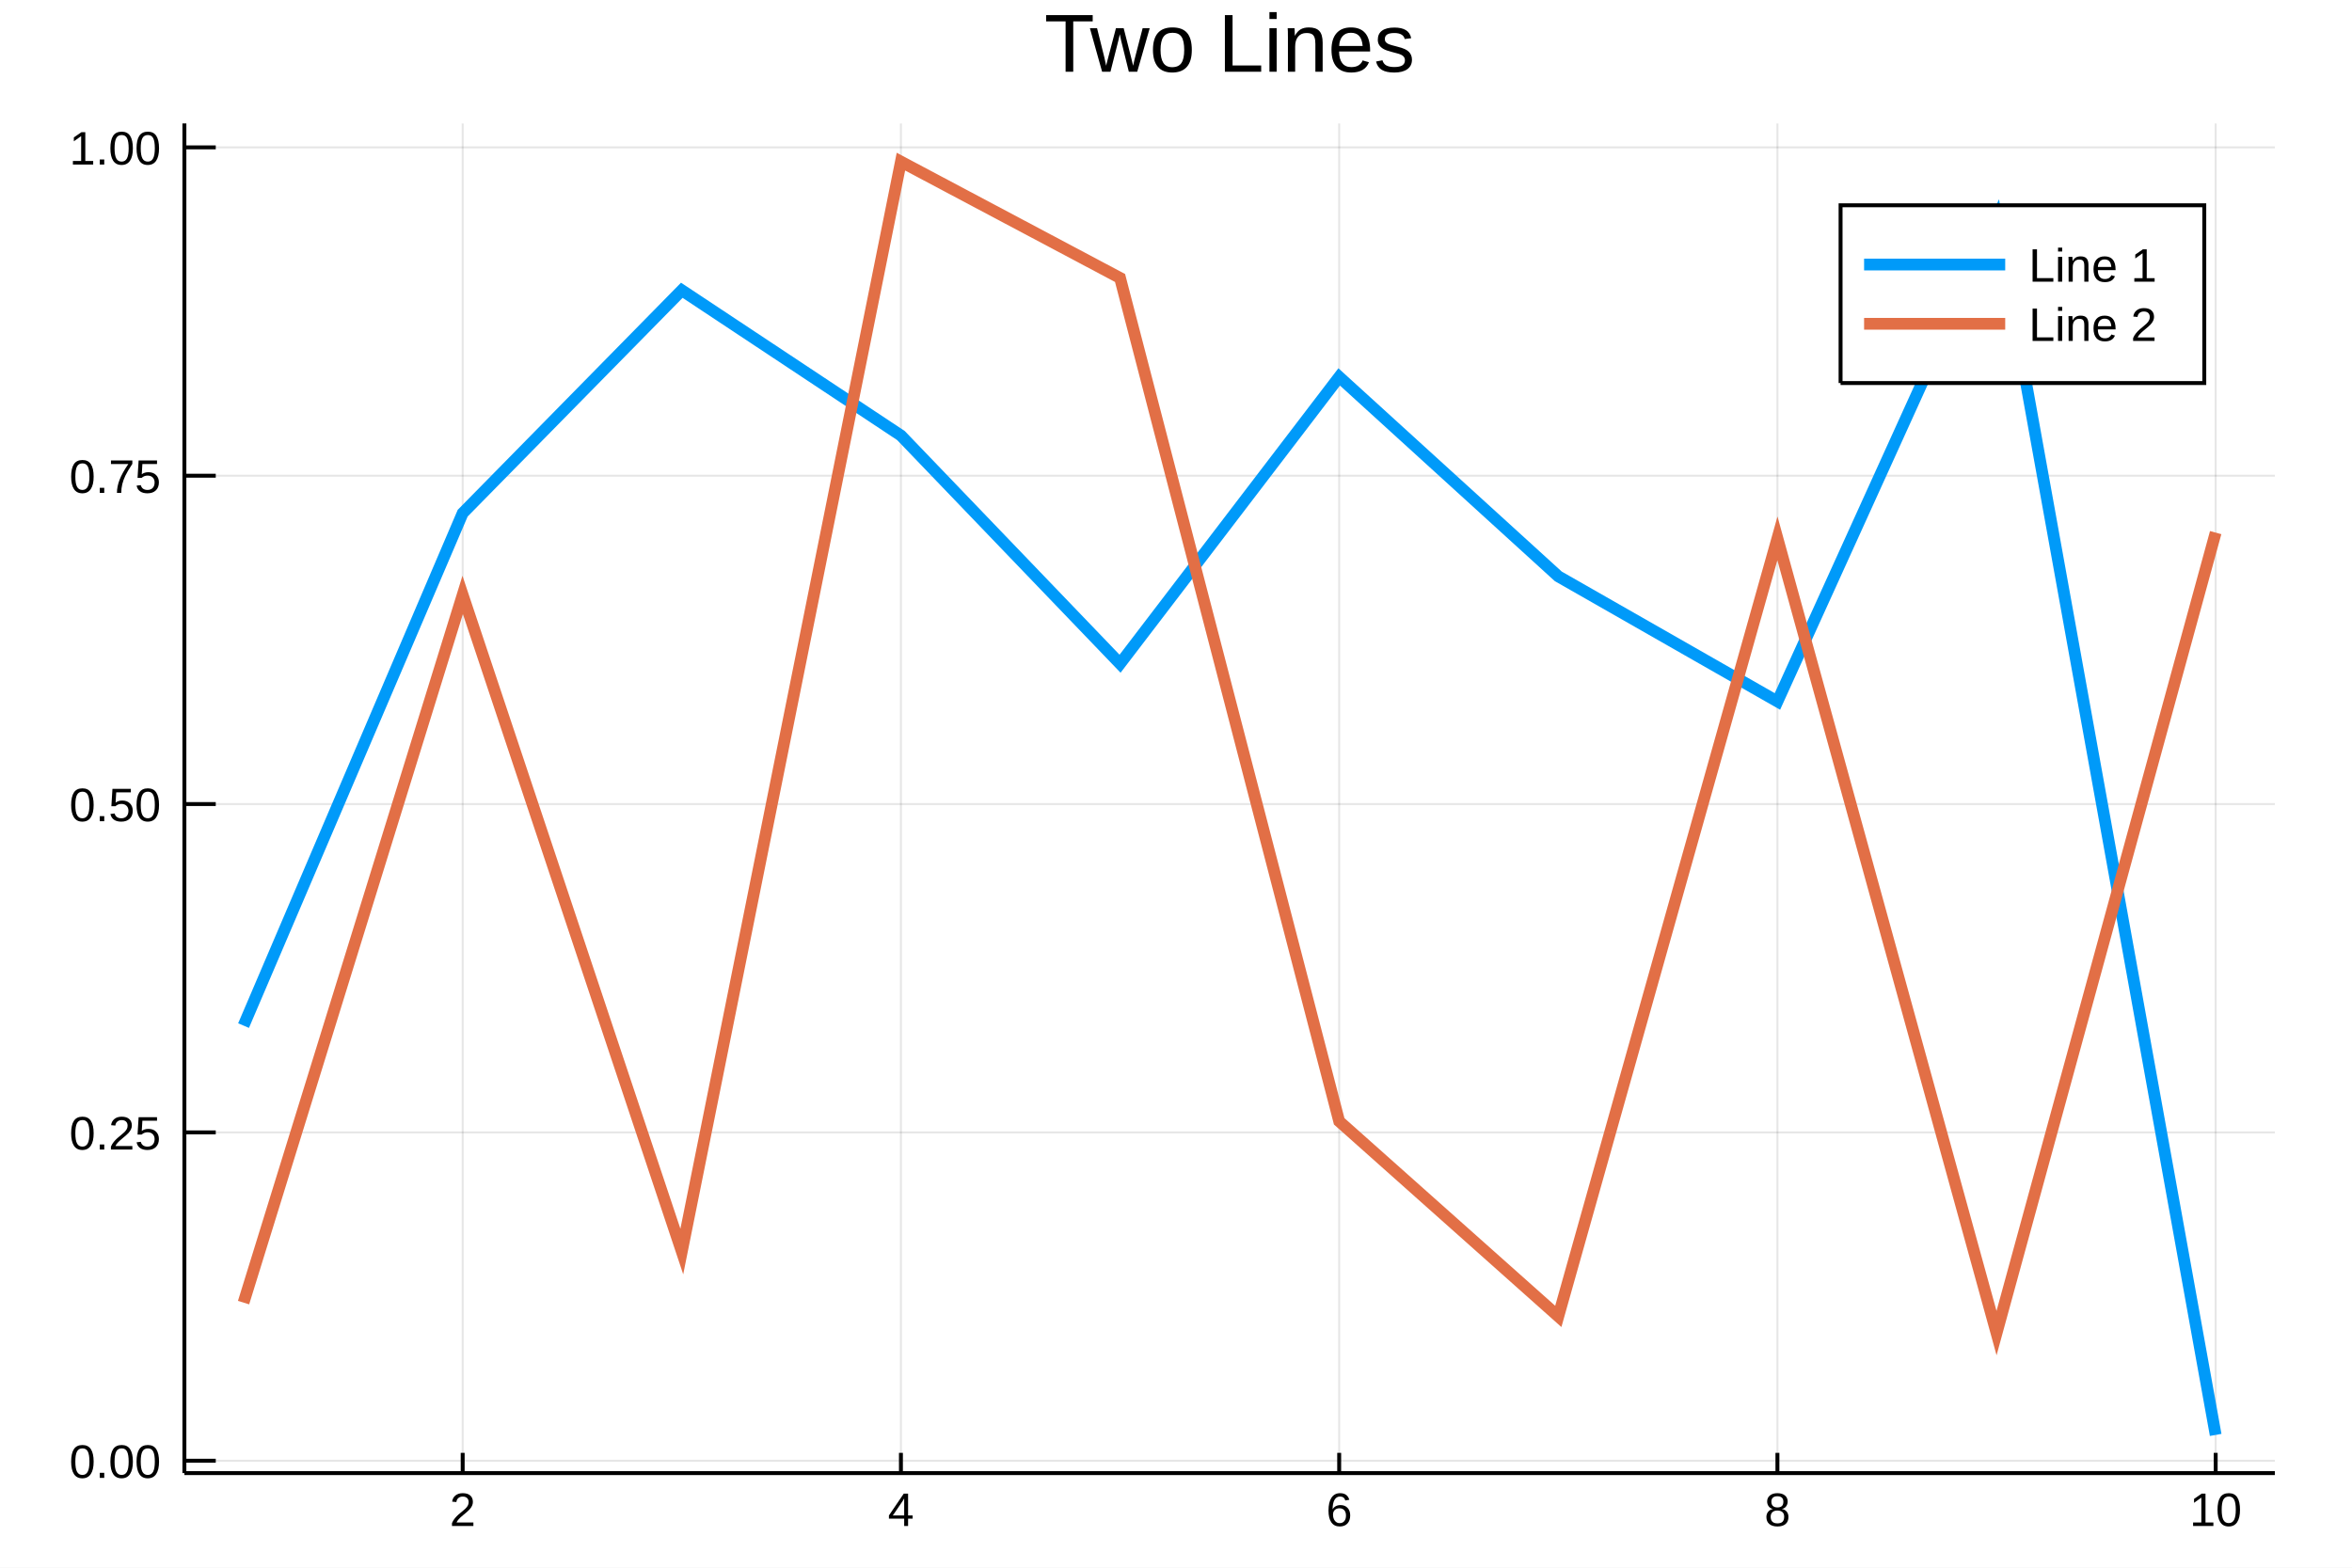
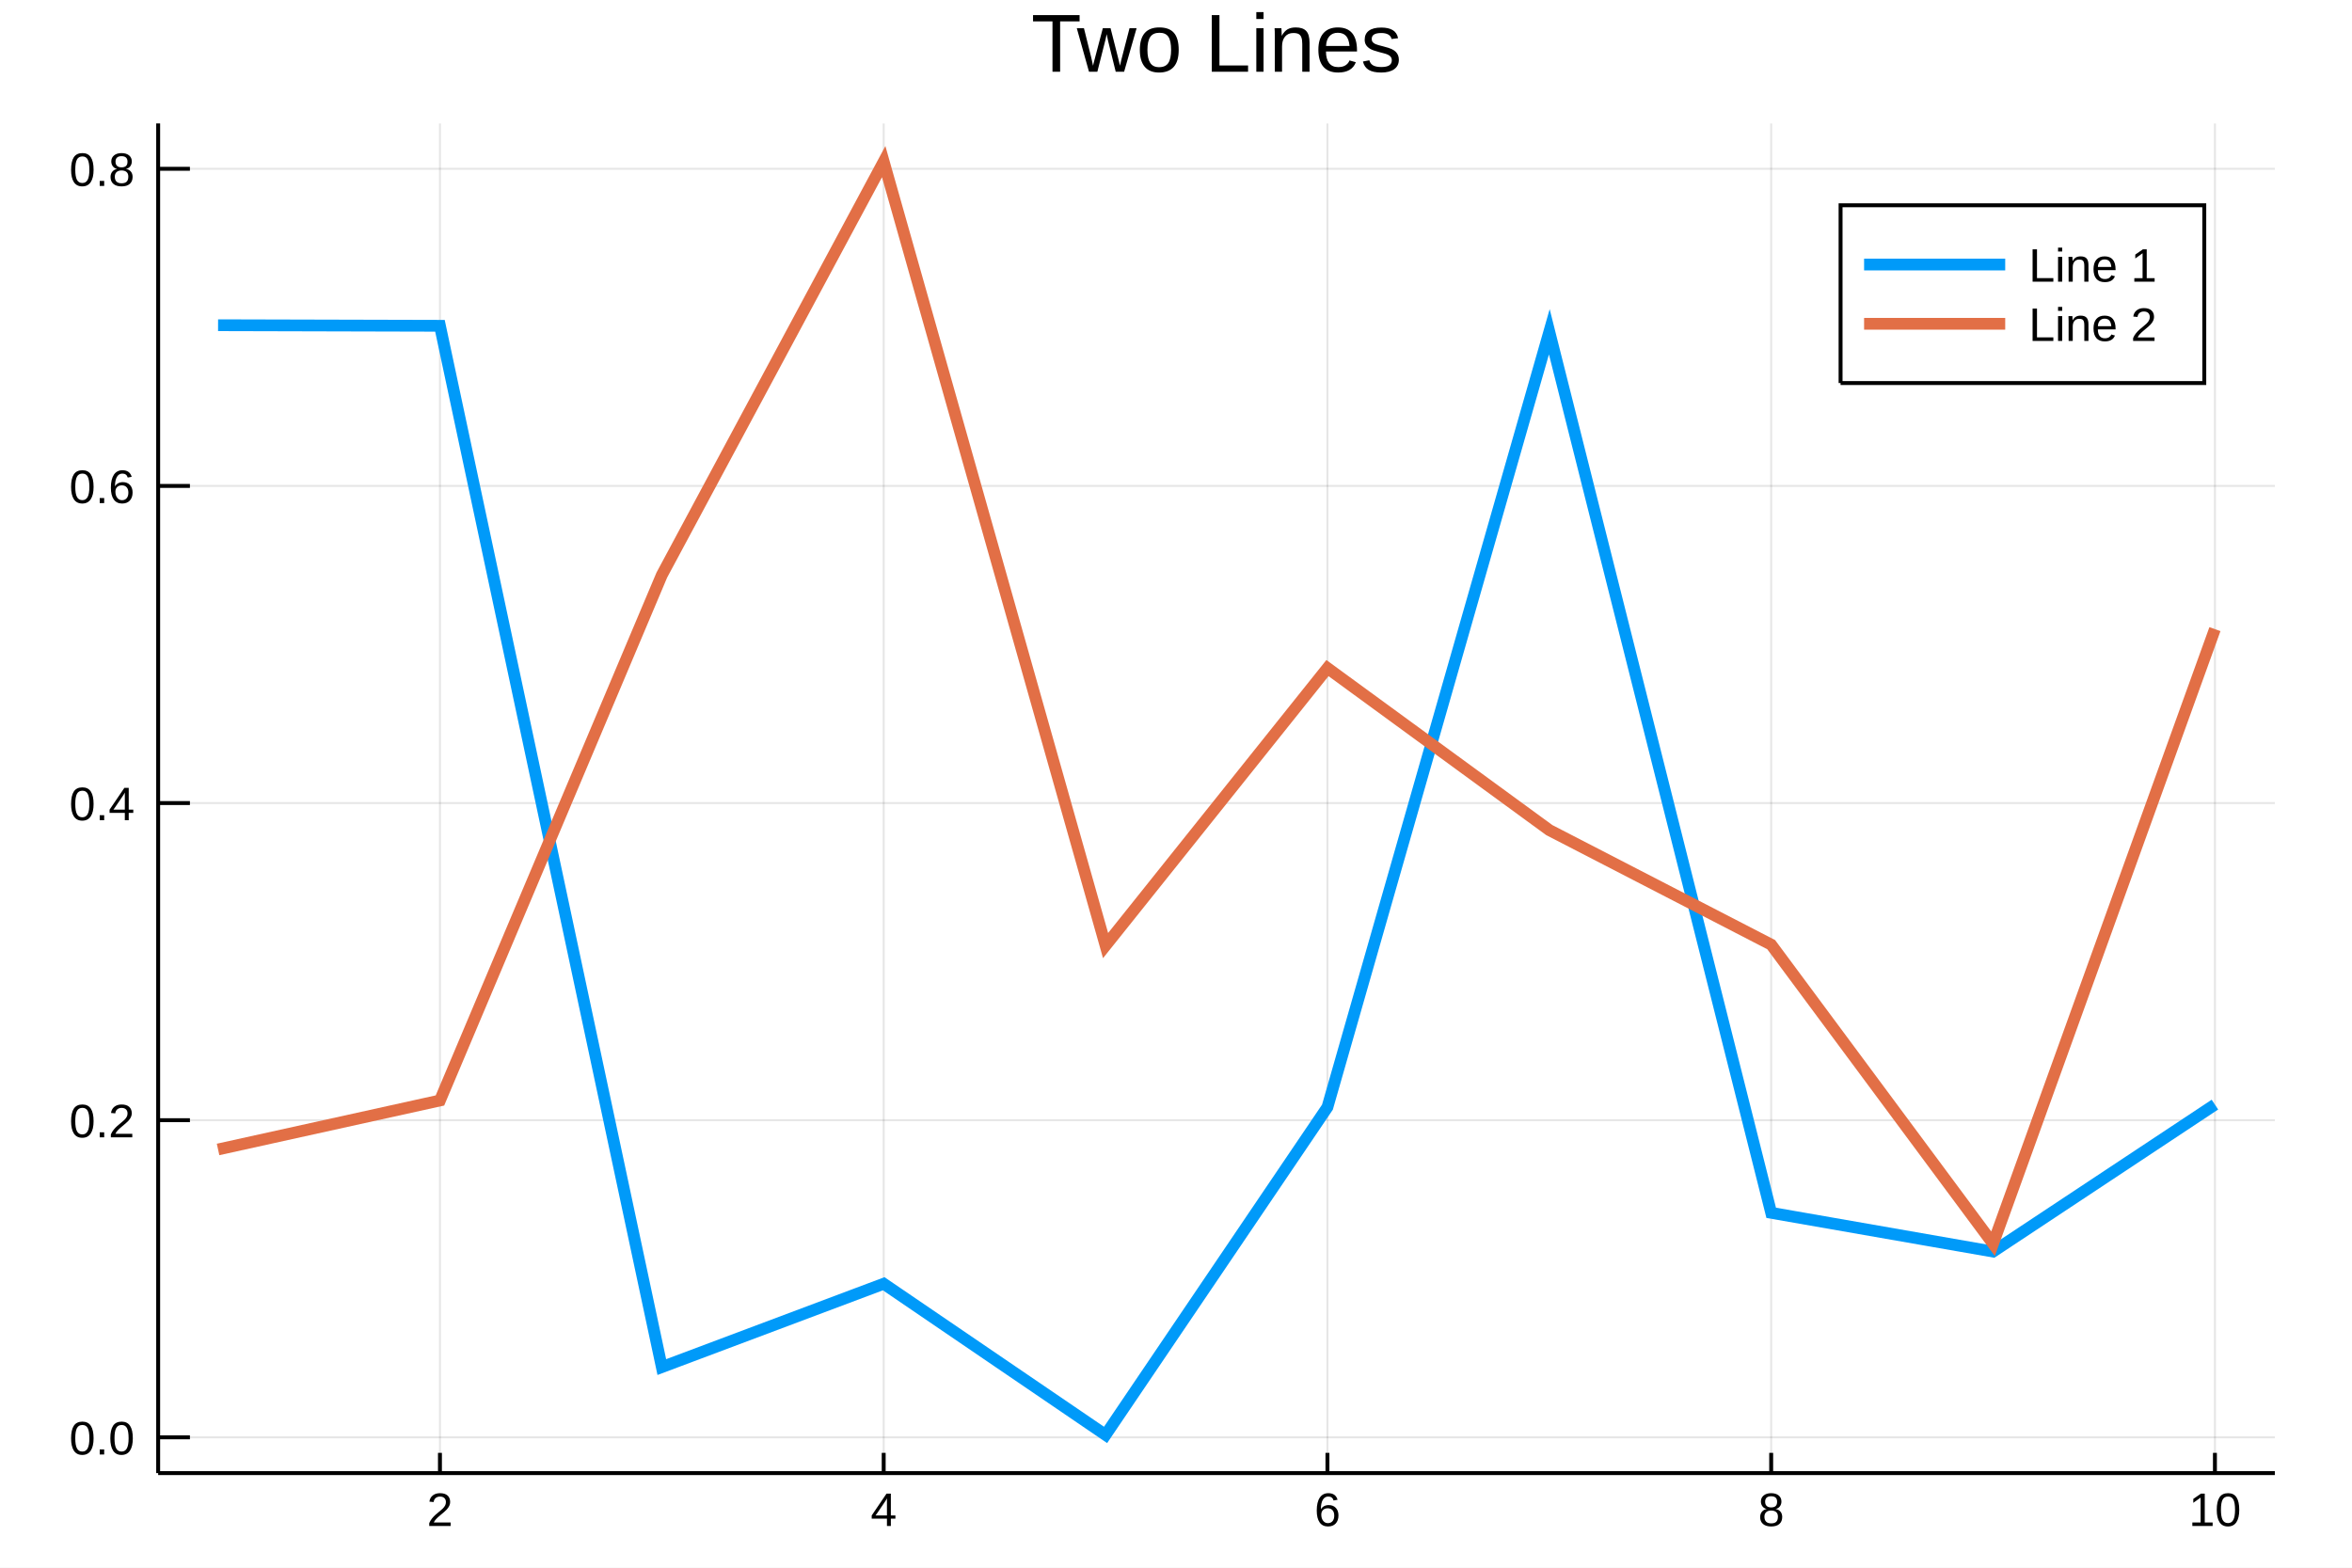
<svg xmlns="http://www.w3.org/2000/svg" width="600" height="400" viewBox="0 0 2400 1600">
  <defs>
-     <clipPath id="clip2200">
+     <clipPath id="clip5200">
      <rect x="0" y="0" width="2000" height="2000" />
    </clipPath>
  </defs>
  <defs>
-     <clipPath id="clip2201">
+     <clipPath id="clip5201">
      <rect x="0" y="0" width="2400" height="1600" />
    </clipPath>
  </defs>
-   <polygon clip-path="url(#clip2201)" points=" 0,1600 2400,1600 2400,0 0,0    " fill="#ffffff" fill-rule="evenodd" fill-opacity="1" />
+   <polygon clip-path="url(#clip5201)" points=" 0,1600 2400,1600 2400,0 0,0    " fill="#ffffff" fill-rule="evenodd" fill-opacity="1" />
  <defs>
-     <clipPath id="clip2202">
+     <clipPath id="clip5202">
      <rect x="480" y="0" width="1681" height="1600" />
    </clipPath>
  </defs>
-   <polygon clip-path="url(#clip2201)" points=" 188.156,1503.47 2321.26,1503.47 2321.26,125.984 188.156,125.984    " fill="#ffffff" fill-rule="evenodd" fill-opacity="1" />
+   <polygon clip-path="url(#clip5201)" points=" 161.394,1503.47 2321.26,1503.47 2321.26,125.984 161.394,125.984    " fill="#ffffff" fill-rule="evenodd" fill-opacity="1" />
  <defs>
-     <clipPath id="clip2203">
-       <rect x="188" y="125" width="2134" height="1378" />
+     <clipPath id="clip5203">
+       <rect x="161" y="125" width="2161" height="1378" />
    </clipPath>
  </defs>
-   <polyline clip-path="url(#clip2203)" style="stroke:#000000; stroke-width:2; stroke-opacity:0.1; fill:none" points="   472.123,1503.47 472.123,125.984    " />
-   <polyline clip-path="url(#clip2203)" style="stroke:#000000; stroke-width:2; stroke-opacity:0.1; fill:none" points="   919.314,1503.47 919.314,125.984    " />
-   <polyline clip-path="url(#clip2203)" style="stroke:#000000; stroke-width:2; stroke-opacity:0.1; fill:none" points="   1366.51,1503.47 1366.51,125.984    " />
-   <polyline clip-path="url(#clip2203)" style="stroke:#000000; stroke-width:2; stroke-opacity:0.1; fill:none" points="   1813.7,1503.47 1813.7,125.984    " />
-   <polyline clip-path="url(#clip2203)" style="stroke:#000000; stroke-width:2; stroke-opacity:0.1; fill:none" points="   2260.89,1503.47 2260.89,125.984    " />
-   <polyline clip-path="url(#clip2203)" style="stroke:#000000; stroke-width:2; stroke-opacity:0.1; fill:none" points="   188.156,1490.83 2321.26,1490.83    " />
-   <polyline clip-path="url(#clip2203)" style="stroke:#000000; stroke-width:2; stroke-opacity:0.1; fill:none" points="   188.156,1155.73 2321.26,1155.73    " />
-   <polyline clip-path="url(#clip2203)" style="stroke:#000000; stroke-width:2; stroke-opacity:0.1; fill:none" points="   188.156,820.622 2321.26,820.622    " />
-   <polyline clip-path="url(#clip2203)" style="stroke:#000000; stroke-width:2; stroke-opacity:0.1; fill:none" points="   188.156,485.516 2321.26,485.516    " />
-   <polyline clip-path="url(#clip2203)" style="stroke:#000000; stroke-width:2; stroke-opacity:0.1; fill:none" points="   188.156,150.41 2321.26,150.41    " />
-   <polyline clip-path="url(#clip2201)" style="stroke:#000000; stroke-width:4; stroke-opacity:1; fill:none" points="   188.156,1503.47 2321.26,1503.47    " />
-   <polyline clip-path="url(#clip2201)" style="stroke:#000000; stroke-width:4; stroke-opacity:1; fill:none" points="   188.156,1503.47 188.156,125.984    " />
-   <polyline clip-path="url(#clip2201)" style="stroke:#000000; stroke-width:4; stroke-opacity:1; fill:none" points="   472.123,1503.47 472.123,1482.81    " />
-   <polyline clip-path="url(#clip2201)" style="stroke:#000000; stroke-width:4; stroke-opacity:1; fill:none" points="   919.314,1503.47 919.314,1482.81    " />
-   <polyline clip-path="url(#clip2201)" style="stroke:#000000; stroke-width:4; stroke-opacity:1; fill:none" points="   1366.51,1503.47 1366.51,1482.81    " />
-   <polyline clip-path="url(#clip2201)" style="stroke:#000000; stroke-width:4; stroke-opacity:1; fill:none" points="   1813.7,1503.47 1813.7,1482.81    " />
-   <polyline clip-path="url(#clip2201)" style="stroke:#000000; stroke-width:4; stroke-opacity:1; fill:none" points="   2260.89,1503.47 2260.89,1482.81    " />
-   <polyline clip-path="url(#clip2201)" style="stroke:#000000; stroke-width:4; stroke-opacity:1; fill:none" points="   188.156,1490.83 220.153,1490.83    " />
-   <polyline clip-path="url(#clip2201)" style="stroke:#000000; stroke-width:4; stroke-opacity:1; fill:none" points="   188.156,1155.73 220.153,1155.73    " />
-   <polyline clip-path="url(#clip2201)" style="stroke:#000000; stroke-width:4; stroke-opacity:1; fill:none" points="   188.156,820.622 220.153,820.622    " />
-   <polyline clip-path="url(#clip2201)" style="stroke:#000000; stroke-width:4; stroke-opacity:1; fill:none" points="   188.156,485.516 220.153,485.516    " />
-   <polyline clip-path="url(#clip2201)" style="stroke:#000000; stroke-width:4; stroke-opacity:1; fill:none" points="   188.156,150.41 220.153,150.41    " />
-   <g clip-path="url(#clip2201)">
-     <text style="fill:#000000; fill-opacity:1; font-family:Arial,Helvetica Neue,Helvetica,sans-serif; font-size:48px; text-anchor:middle;" transform="rotate(0, 472.123, 1557.47)" x="472.123" y="1557.47">2</text>
+   <polyline clip-path="url(#clip5203)" style="stroke:#000000; stroke-width:2; stroke-opacity:0.1; fill:none" points="   448.923,1503.47 448.923,125.984    " />
+   <polyline clip-path="url(#clip5203)" style="stroke:#000000; stroke-width:2; stroke-opacity:0.1; fill:none" points="   901.725,1503.47 901.725,125.984    " />
+   <polyline clip-path="url(#clip5203)" style="stroke:#000000; stroke-width:2; stroke-opacity:0.1; fill:none" points="   1354.53,1503.47 1354.53,125.984    " />
+   <polyline clip-path="url(#clip5203)" style="stroke:#000000; stroke-width:2; stroke-opacity:0.1; fill:none" points="   1807.33,1503.47 1807.33,125.984    " />
+   <polyline clip-path="url(#clip5203)" style="stroke:#000000; stroke-width:2; stroke-opacity:0.1; fill:none" points="   2260.13,1503.47 2260.13,125.984    " />
+   <polyline clip-path="url(#clip5203)" style="stroke:#000000; stroke-width:2; stroke-opacity:0.1; fill:none" points="   161.394,1466.96 2321.26,1466.96    " />
+   <polyline clip-path="url(#clip5203)" style="stroke:#000000; stroke-width:2; stroke-opacity:0.1; fill:none" points="   161.394,1143.28 2321.26,1143.28    " />
+   <polyline clip-path="url(#clip5203)" style="stroke:#000000; stroke-width:2; stroke-opacity:0.1; fill:none" points="   161.394,819.613 2321.26,819.613    " />
+   <polyline clip-path="url(#clip5203)" style="stroke:#000000; stroke-width:2; stroke-opacity:0.1; fill:none" points="   161.394,495.941 2321.26,495.941    " />
+   <polyline clip-path="url(#clip5203)" style="stroke:#000000; stroke-width:2; stroke-opacity:0.1; fill:none" points="   161.394,172.269 2321.26,172.269    " />
+   <polyline clip-path="url(#clip5201)" style="stroke:#000000; stroke-width:4; stroke-opacity:1; fill:none" points="   161.394,1503.47 2321.26,1503.47    " />
+   <polyline clip-path="url(#clip5201)" style="stroke:#000000; stroke-width:4; stroke-opacity:1; fill:none" points="   161.394,1503.47 161.394,125.984    " />
+   <polyline clip-path="url(#clip5201)" style="stroke:#000000; stroke-width:4; stroke-opacity:1; fill:none" points="   448.923,1503.47 448.923,1482.81    " />
+   <polyline clip-path="url(#clip5201)" style="stroke:#000000; stroke-width:4; stroke-opacity:1; fill:none" points="   901.725,1503.47 901.725,1482.81    " />
+   <polyline clip-path="url(#clip5201)" style="stroke:#000000; stroke-width:4; stroke-opacity:1; fill:none" points="   1354.53,1503.47 1354.53,1482.81    " />
+   <polyline clip-path="url(#clip5201)" style="stroke:#000000; stroke-width:4; stroke-opacity:1; fill:none" points="   1807.33,1503.47 1807.33,1482.81    " />
+   <polyline clip-path="url(#clip5201)" style="stroke:#000000; stroke-width:4; stroke-opacity:1; fill:none" points="   2260.13,1503.47 2260.13,1482.81    " />
+   <polyline clip-path="url(#clip5201)" style="stroke:#000000; stroke-width:4; stroke-opacity:1; fill:none" points="   161.394,1466.96 193.792,1466.96    " />
+   <polyline clip-path="url(#clip5201)" style="stroke:#000000; stroke-width:4; stroke-opacity:1; fill:none" points="   161.394,1143.28 193.792,1143.28    " />
+   <polyline clip-path="url(#clip5201)" style="stroke:#000000; stroke-width:4; stroke-opacity:1; fill:none" points="   161.394,819.613 193.792,819.613    " />
+   <polyline clip-path="url(#clip5201)" style="stroke:#000000; stroke-width:4; stroke-opacity:1; fill:none" points="   161.394,495.941 193.792,495.941    " />
+   <polyline clip-path="url(#clip5201)" style="stroke:#000000; stroke-width:4; stroke-opacity:1; fill:none" points="   161.394,172.269 193.792,172.269    " />
+   <g clip-path="url(#clip5201)">
+     <text style="fill:#000000; fill-opacity:1; font-family:Arial,Helvetica Neue,Helvetica,sans-serif; font-size:48px; text-anchor:middle;" transform="rotate(0, 448.923, 1557.47)" x="448.923" y="1557.47">2</text>
  </g>
-   <g clip-path="url(#clip2201)">
-     <text style="fill:#000000; fill-opacity:1; font-family:Arial,Helvetica Neue,Helvetica,sans-serif; font-size:48px; text-anchor:middle;" transform="rotate(0, 919.314, 1557.47)" x="919.314" y="1557.47">4</text>
+   <g clip-path="url(#clip5201)">
+     <text style="fill:#000000; fill-opacity:1; font-family:Arial,Helvetica Neue,Helvetica,sans-serif; font-size:48px; text-anchor:middle;" transform="rotate(0, 901.725, 1557.47)" x="901.725" y="1557.47">4</text>
  </g>
-   <g clip-path="url(#clip2201)">
-     <text style="fill:#000000; fill-opacity:1; font-family:Arial,Helvetica Neue,Helvetica,sans-serif; font-size:48px; text-anchor:middle;" transform="rotate(0, 1366.51, 1557.47)" x="1366.51" y="1557.47">6</text>
+   <g clip-path="url(#clip5201)">
+     <text style="fill:#000000; fill-opacity:1; font-family:Arial,Helvetica Neue,Helvetica,sans-serif; font-size:48px; text-anchor:middle;" transform="rotate(0, 1354.53, 1557.47)" x="1354.53" y="1557.47">6</text>
  </g>
-   <g clip-path="url(#clip2201)">
-     <text style="fill:#000000; fill-opacity:1; font-family:Arial,Helvetica Neue,Helvetica,sans-serif; font-size:48px; text-anchor:middle;" transform="rotate(0, 1813.7, 1557.47)" x="1813.7" y="1557.47">8</text>
+   <g clip-path="url(#clip5201)">
+     <text style="fill:#000000; fill-opacity:1; font-family:Arial,Helvetica Neue,Helvetica,sans-serif; font-size:48px; text-anchor:middle;" transform="rotate(0, 1807.33, 1557.47)" x="1807.33" y="1557.47">8</text>
  </g>
-   <g clip-path="url(#clip2201)">
-     <text style="fill:#000000; fill-opacity:1; font-family:Arial,Helvetica Neue,Helvetica,sans-serif; font-size:48px; text-anchor:middle;" transform="rotate(0, 2260.89, 1557.47)" x="2260.89" y="1557.47">10</text>
+   <g clip-path="url(#clip5201)">
+     <text style="fill:#000000; fill-opacity:1; font-family:Arial,Helvetica Neue,Helvetica,sans-serif; font-size:48px; text-anchor:middle;" transform="rotate(0, 2260.13, 1557.47)" x="2260.13" y="1557.47">10</text>
  </g>
-   <g clip-path="url(#clip2201)">
-     <text style="fill:#000000; fill-opacity:1; font-family:Arial,Helvetica Neue,Helvetica,sans-serif; font-size:48px; text-anchor:end;" transform="rotate(0, 164.156, 1508.33)" x="164.156" y="1508.33">0.00</text>
+   <g clip-path="url(#clip5201)">
+     <text style="fill:#000000; fill-opacity:1; font-family:Arial,Helvetica Neue,Helvetica,sans-serif; font-size:48px; text-anchor:end;" transform="rotate(0, 137.394, 1484.46)" x="137.394" y="1484.46">0.0</text>
  </g>
-   <g clip-path="url(#clip2201)">
-     <text style="fill:#000000; fill-opacity:1; font-family:Arial,Helvetica Neue,Helvetica,sans-serif; font-size:48px; text-anchor:end;" transform="rotate(0, 164.156, 1173.23)" x="164.156" y="1173.23">0.25</text>
+   <g clip-path="url(#clip5201)">
+     <text style="fill:#000000; fill-opacity:1; font-family:Arial,Helvetica Neue,Helvetica,sans-serif; font-size:48px; text-anchor:end;" transform="rotate(0, 137.394, 1160.78)" x="137.394" y="1160.78">0.2</text>
  </g>
-   <g clip-path="url(#clip2201)">
-     <text style="fill:#000000; fill-opacity:1; font-family:Arial,Helvetica Neue,Helvetica,sans-serif; font-size:48px; text-anchor:end;" transform="rotate(0, 164.156, 838.122)" x="164.156" y="838.122">0.50</text>
+   <g clip-path="url(#clip5201)">
+     <text style="fill:#000000; fill-opacity:1; font-family:Arial,Helvetica Neue,Helvetica,sans-serif; font-size:48px; text-anchor:end;" transform="rotate(0, 137.394, 837.113)" x="137.394" y="837.113">0.4</text>
  </g>
-   <g clip-path="url(#clip2201)">
-     <text style="fill:#000000; fill-opacity:1; font-family:Arial,Helvetica Neue,Helvetica,sans-serif; font-size:48px; text-anchor:end;" transform="rotate(0, 164.156, 503.016)" x="164.156" y="503.016">0.75</text>
+   <g clip-path="url(#clip5201)">
+     <text style="fill:#000000; fill-opacity:1; font-family:Arial,Helvetica Neue,Helvetica,sans-serif; font-size:48px; text-anchor:end;" transform="rotate(0, 137.394, 513.441)" x="137.394" y="513.441">0.6</text>
  </g>
-   <g clip-path="url(#clip2201)">
-     <text style="fill:#000000; fill-opacity:1; font-family:Arial,Helvetica Neue,Helvetica,sans-serif; font-size:48px; text-anchor:end;" transform="rotate(0, 164.156, 167.91)" x="164.156" y="167.91">1.00</text>
+   <g clip-path="url(#clip5201)">
+     <text style="fill:#000000; fill-opacity:1; font-family:Arial,Helvetica Neue,Helvetica,sans-serif; font-size:48px; text-anchor:end;" transform="rotate(0, 137.394, 189.769)" x="137.394" y="189.769">0.8</text>
  </g>
-   <g clip-path="url(#clip2201)">
-     <text style="fill:#000000; fill-opacity:1; font-family:Arial,Helvetica Neue,Helvetica,sans-serif; font-size:84px; text-anchor:middle;" transform="rotate(0, 1254.71, 73.2)" x="1254.71" y="73.2">Two Lines</text>
+   <g clip-path="url(#clip5201)">
+     <text style="fill:#000000; fill-opacity:1; font-family:Arial,Helvetica Neue,Helvetica,sans-serif; font-size:84px; text-anchor:middle;" transform="rotate(0, 1241.33, 73.2)" x="1241.33" y="73.2">Two Lines</text>
  </g>
-   <polyline clip-path="url(#clip2203)" style="stroke:#009af9; stroke-width:12; stroke-opacity:1; fill:none" points="   248.527,1046.74 472.123,523.745 695.719,296.252 919.314,444.496 1142.91,677.405 1366.51,384.683 1590.1,588.245 1813.7,715.909 2037.29,223.38 2260.89,1464.49       " />
-   <polyline clip-path="url(#clip2203)" style="stroke:#e26f46; stroke-width:12; stroke-opacity:1; fill:none" points="   248.527,1329.47 472.123,607.19 695.719,1277.33 919.314,164.97 1142.91,283.706 1366.51,1144.41 1590.1,1343.54 1813.7,549.473 2037.29,1360.58 2260.89,543.597       " />
-   <polygon clip-path="url(#clip2201)" points=" 1878.14,390.944 2249.26,390.944 2249.26,209.504 1878.14,209.504    " fill="#ffffff" fill-rule="evenodd" fill-opacity="1" />
-   <polyline clip-path="url(#clip2201)" style="stroke:#000000; stroke-width:4; stroke-opacity:1; fill:none" points="   1878.14,390.944 2249.26,390.944 2249.26,209.504 1878.14,209.504 1878.14,390.944    " />
-   <polyline clip-path="url(#clip2201)" style="stroke:#009af9; stroke-width:12; stroke-opacity:1; fill:none" points="   1902.14,269.984 2046.14,269.984    " />
-   <g clip-path="url(#clip2201)">
+   <polyline clip-path="url(#clip5203)" style="stroke:#009af9; stroke-width:12; stroke-opacity:1; fill:none" points="   222.522,331.922 448.923,332.504 675.324,1395.26 901.725,1310.21 1128.13,1464.49 1354.53,1129.98 1580.93,338.607 1807.33,1237.81 2033.73,1277.37 2260.13,1127.38       " />
+   <polyline clip-path="url(#clip5203)" style="stroke:#e26f46; stroke-width:12; stroke-opacity:1; fill:none" points="   222.522,1173.15 448.923,1123.15 675.324,586.897 901.725,164.97 1128.13,965.076 1354.53,681.844 1580.93,847.214 1807.33,964.114 2033.73,1269.39 2260.13,642.101       " />
+   <polygon clip-path="url(#clip5201)" points=" 1878.14,390.944 2249.26,390.944 2249.26,209.504 1878.14,209.504    " fill="#ffffff" fill-rule="evenodd" fill-opacity="1" />
+   <polyline clip-path="url(#clip5201)" style="stroke:#000000; stroke-width:4; stroke-opacity:1; fill:none" points="   1878.14,390.944 2249.26,390.944 2249.26,209.504 1878.14,209.504 1878.14,390.944    " />
+   <polyline clip-path="url(#clip5201)" style="stroke:#009af9; stroke-width:12; stroke-opacity:1; fill:none" points="   1902.14,269.984 2046.14,269.984    " />
+   <g clip-path="url(#clip5201)">
    <text style="fill:#000000; fill-opacity:1; font-family:Arial,Helvetica Neue,Helvetica,sans-serif; font-size:48px; text-anchor:start;" transform="rotate(0, 2070.14, 287.484)" x="2070.14" y="287.484">Line 1</text>
  </g>
-   <polyline clip-path="url(#clip2201)" style="stroke:#e26f46; stroke-width:12; stroke-opacity:1; fill:none" points="   1902.14,330.464 2046.14,330.464    " />
-   <g clip-path="url(#clip2201)">
+   <polyline clip-path="url(#clip5201)" style="stroke:#e26f46; stroke-width:12; stroke-opacity:1; fill:none" points="   1902.14,330.464 2046.14,330.464    " />
+   <g clip-path="url(#clip5201)">
    <text style="fill:#000000; fill-opacity:1; font-family:Arial,Helvetica Neue,Helvetica,sans-serif; font-size:48px; text-anchor:start;" transform="rotate(0, 2070.14, 347.964)" x="2070.14" y="347.964">Line 2</text>
  </g>
</svg>
